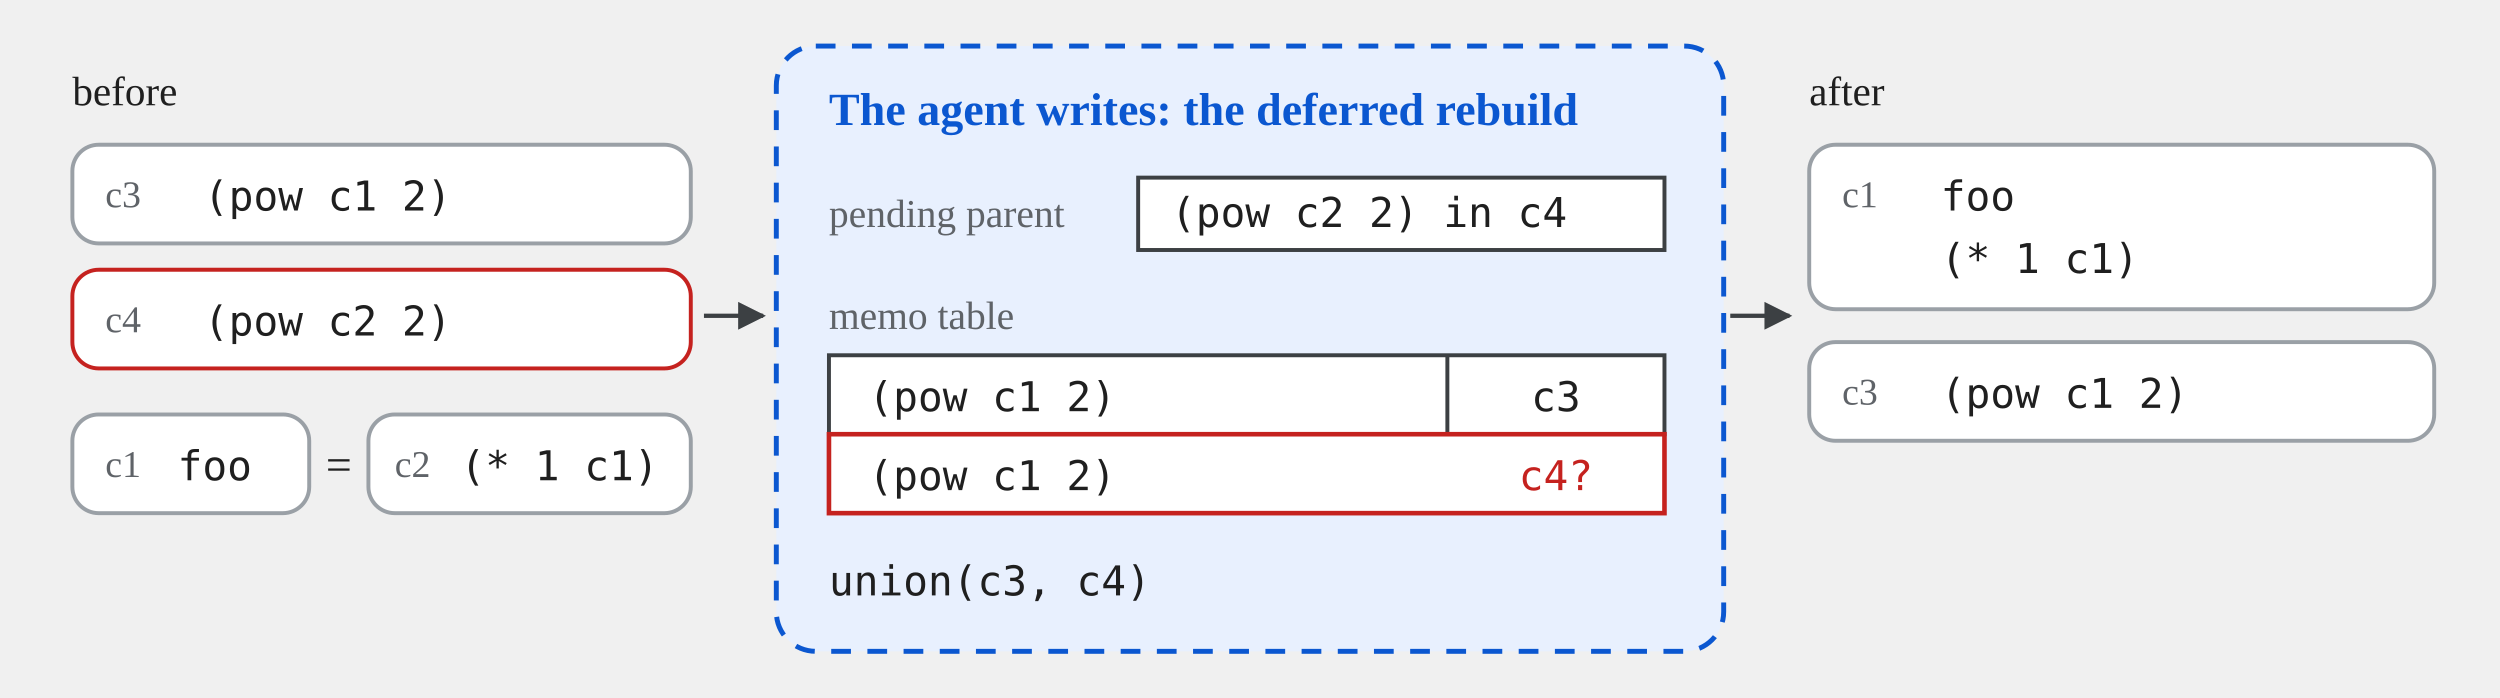
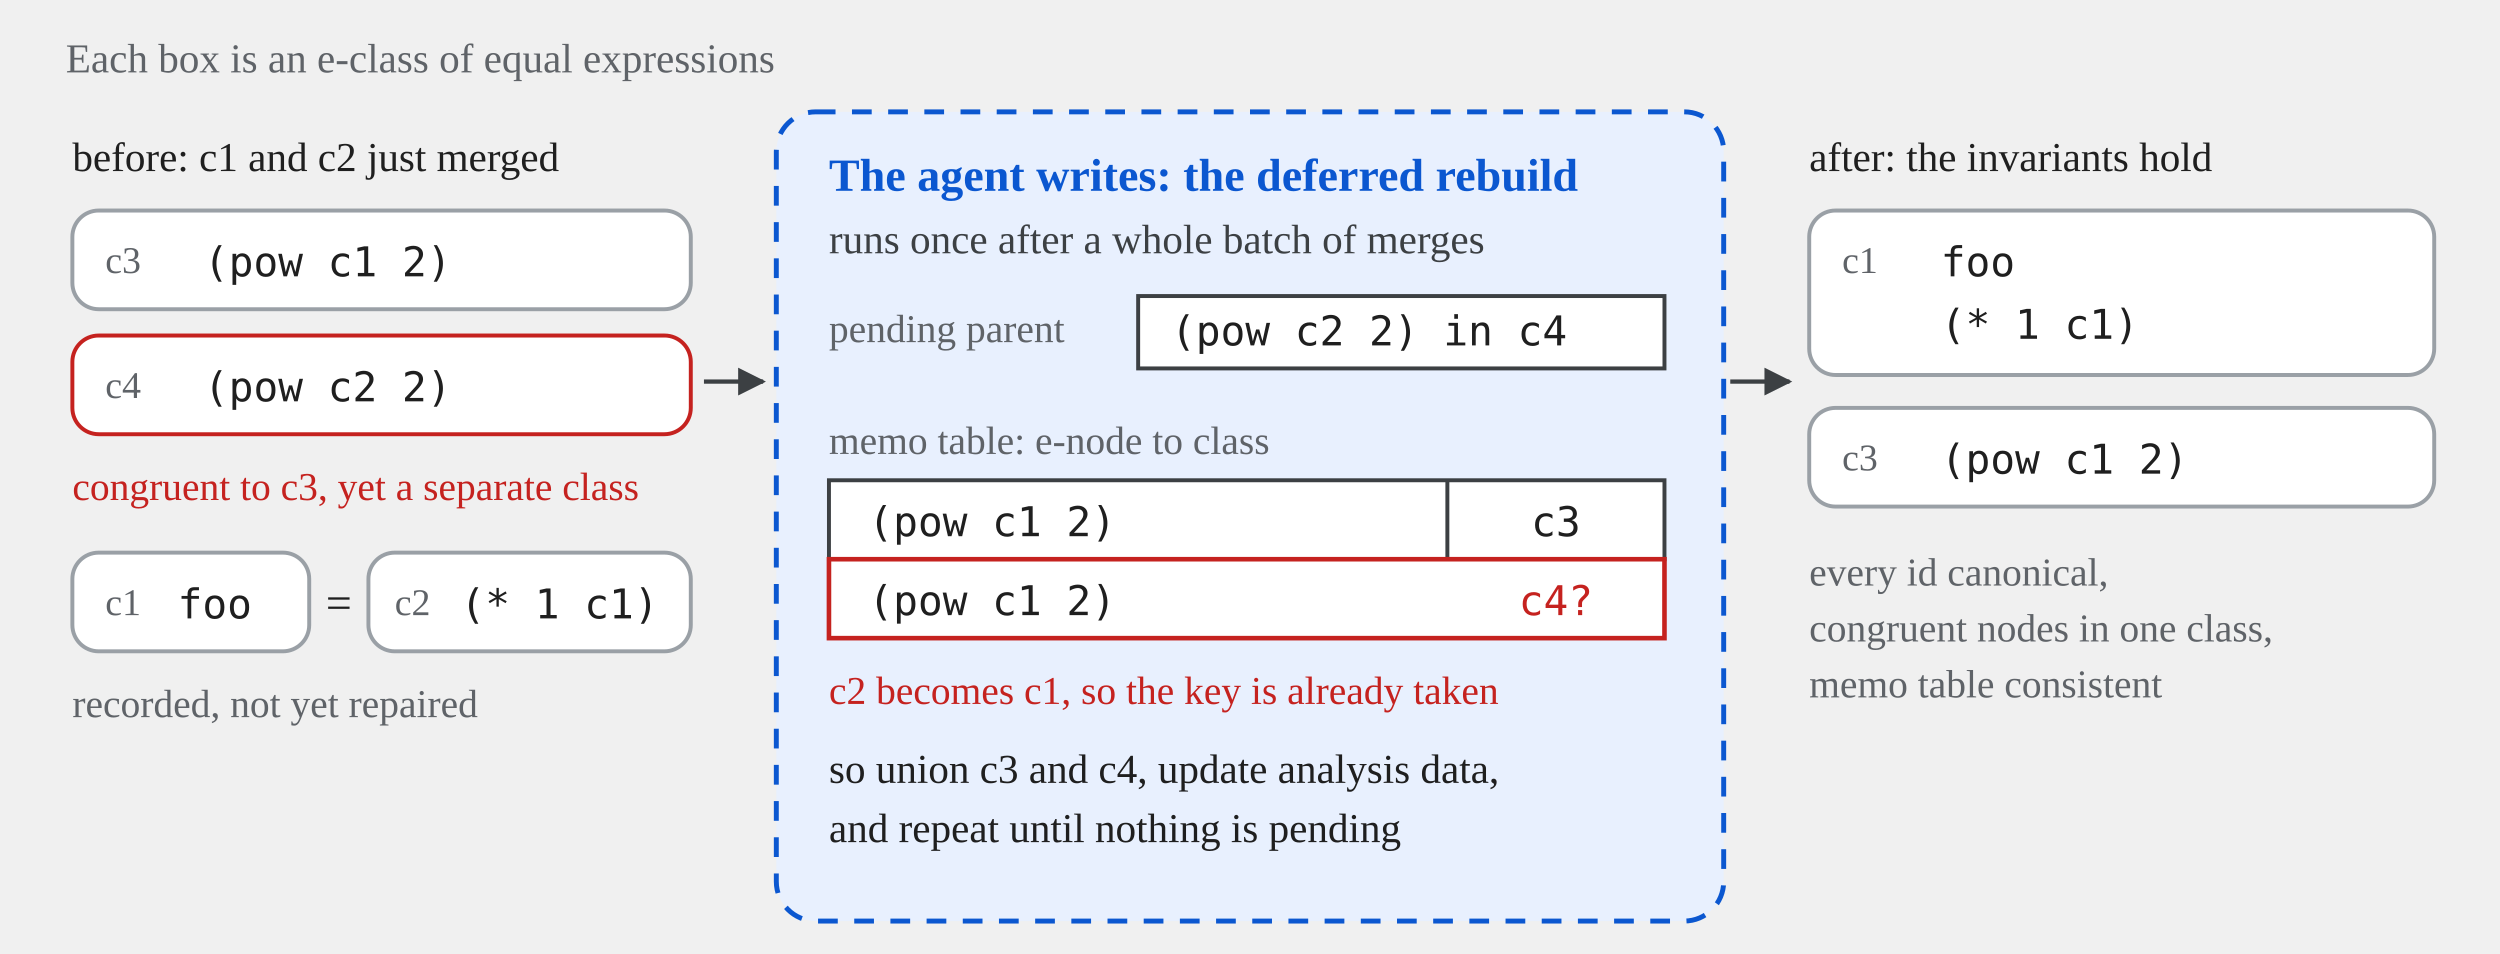
- <svg xmlns="http://www.w3.org/2000/svg" viewBox="0 20 760 212" role="img" aria-label="An e-graph just after a rewrite merged class c1, holding foo, with class c2, holding (* 1 c1). Classes c3 and c4 now hold congruent nodes, pow of c1 and pow of c2, but are still apart. The agent writes the deferred rebuild: it takes the pending parent nodes, rewrites their children to canonical ids, finds that (pow c1 2) is already in the memo table under c3, unions c3 and c4, and updates analysis data. Afterwards one class holds foo and (* 1 c1) and one class holds (pow c1 2).">
+ <svg xmlns="http://www.w3.org/2000/svg" viewBox="0 0 760 290" role="img" aria-label="An e-graph just after a rewrite merged class c1, holding foo, with class c2, holding (* 1 c1). Classes c3 and c4 now hold congruent nodes, pow of c1 and pow of c2, but are still apart. The agent writes the deferred rebuild: it takes the pending parent nodes, rewrites their children to canonical ids, finds that (pow c1 2) is already in the memo table under c3, unions c3 and c4, and updates analysis data. Afterwards one class holds foo and (* 1 c1) and one class holds (pow c1 2).">
  <defs>
    <marker id="egg-ar" viewBox="0 0 10 10" refX="9" refY="5" markerWidth="6.5" markerHeight="6.5" orient="auto">
      <path d="M0 0L10 5L0 10z" fill="#3c4043" />
    </marker>
  </defs>
-   <text x="22" y="52" font-size="12.5" fill="#1f1f1f">before</text>
+   <text x="20" y="22" font-size="12.5" fill="#5f6368">Each box is an e-class of equal expressions</text>
+   <text x="22" y="52" font-size="12.5" fill="#1f1f1f">before: c1 and c2 just merged</text>
  <rect x="22" y="64" width="188" height="30" rx="8" fill="#fff" stroke="#9aa0a6" stroke-width="1.2" />
  <text x="32" y="83" font-size="11.5" fill="#5f6368">c3</text>
  <text x="62" y="84" font-size="12.5" fill="#1f1f1f" font-family="ui-monospace,Menlo,monospace">(pow c1 2)</text>
  <rect x="22" y="102" width="188" height="30" rx="8" fill="#fff" stroke="#c5221f" stroke-width="1.2" />
  <text x="32" y="121" font-size="11.5" fill="#5f6368">c4</text>
  <text x="62" y="122" font-size="12.5" fill="#1f1f1f" font-family="ui-monospace,Menlo,monospace">(pow c2 2)</text>
-   <rect x="22" y="146" width="72" height="30" rx="8" fill="#fff" stroke="#9aa0a6" stroke-width="1.2" />
-   <text x="32" y="165" font-size="11.5" fill="#5f6368">c1</text>
-   <text x="54" y="166" font-size="12.5" fill="#1f1f1f" font-family="ui-monospace,Menlo,monospace">foo</text>
-   <text x="103" y="166" font-size="14" text-anchor="middle" fill="#1f1f1f">=</text>
-   <rect x="112" y="146" width="98" height="30" rx="8" fill="#fff" stroke="#9aa0a6" stroke-width="1.2" />
-   <text x="120" y="165" font-size="11.5" fill="#5f6368">c2</text>
-   <text x="140" y="166" font-size="12.5" fill="#1f1f1f" font-family="ui-monospace,Menlo,monospace">(* 1 c1)</text>
+   <text x="22" y="152" font-size="12" fill="#c5221f">congruent to c3, yet a separate class</text>
+   <rect x="22" y="168" width="72" height="30" rx="8" fill="#fff" stroke="#9aa0a6" stroke-width="1.2" />
+   <text x="32" y="187" font-size="11.5" fill="#5f6368">c1</text>
+   <text x="54" y="188" font-size="12.5" fill="#1f1f1f" font-family="ui-monospace,Menlo,monospace">foo</text>
+   <text x="103" y="188" font-size="14" text-anchor="middle" fill="#1f1f1f">=</text>
+   <rect x="112" y="168" width="98" height="30" rx="8" fill="#fff" stroke="#9aa0a6" stroke-width="1.2" />
+   <text x="120" y="187" font-size="11.5" fill="#5f6368">c2</text>
+   <text x="140" y="188" font-size="12.5" fill="#1f1f1f" font-family="ui-monospace,Menlo,monospace">(* 1 c1)</text>
+   <text x="22" y="218" font-size="12" fill="#5f6368">recorded, not yet repaired</text>
  <line x1="214" y1="116" x2="232" y2="116" stroke="#3c4043" stroke-width="1.3" marker-end="url(#egg-ar)" />
-   <rect x="236" y="34" width="288" height="184" rx="12" fill="#e8f0fe" stroke="#0b57d0" stroke-width="1.5" stroke-dasharray="6 5" />
+   <rect x="236" y="34" width="288" height="246" rx="12" fill="#e8f0fe" stroke="#0b57d0" stroke-width="1.5" stroke-dasharray="6 5" />
  <text x="252" y="58" font-size="14" font-weight="600" fill="#0b57d0">The agent writes: the deferred rebuild</text>
-   <text x="252" y="89" font-size="12" fill="#5f6368">pending parent</text>
-   <rect x="346" y="74" width="160" height="22" fill="#fff" stroke="#3c4043" stroke-width="1.2" />
-   <text x="356" y="89" font-size="12.5" fill="#1f1f1f" font-family="ui-monospace,Menlo,monospace">(pow c2 2) in c4</text>
-   <text x="252" y="120" font-size="12" fill="#5f6368">memo table</text>
-   <rect x="252" y="128" width="254" height="24" fill="#fff" stroke="#3c4043" stroke-width="1.2" />
-   <line x1="440" y1="128" x2="440" y2="176" stroke="#3c4043" stroke-width="1.2" />
-   <text x="264" y="145" font-size="12.5" fill="#1f1f1f" font-family="ui-monospace,Menlo,monospace">(pow c1 2)</text>
-   <text x="473" y="145" font-size="12.5" text-anchor="middle" fill="#1f1f1f" font-family="ui-monospace,Menlo,monospace">c3</text>
-   <rect x="252" y="152" width="254" height="24" fill="#fff" stroke="#c5221f" stroke-width="1.4" />
-   <text x="264" y="169" font-size="12.5" fill="#1f1f1f" font-family="ui-monospace,Menlo,monospace">(pow c1 2)</text>
-   <text x="473" y="169" font-size="12.5" text-anchor="middle" fill="#c5221f" font-family="ui-monospace,Menlo,monospace">c4?</text>
-   <text x="252" y="201" font-size="12.5" fill="#1f1f1f" font-family="ui-monospace,Menlo,monospace">union(c3, c4)</text>
+   <text x="252" y="77" font-size="12.5" fill="#3c4043">runs once after a whole batch of merges</text>
+   <text x="252" y="104" font-size="12" fill="#5f6368">pending parent</text>
+   <rect x="346" y="90" width="160" height="22" fill="#fff" stroke="#3c4043" stroke-width="1.2" />
+   <text x="356" y="105" font-size="12.5" fill="#1f1f1f" font-family="ui-monospace,Menlo,monospace">(pow c2 2) in c4</text>
+   <text x="252" y="138" font-size="12" fill="#5f6368">memo table: e-node to class</text>
+   <rect x="252" y="146" width="254" height="24" fill="#fff" stroke="#3c4043" stroke-width="1.2" />
+   <line x1="440" y1="146" x2="440" y2="194" stroke="#3c4043" stroke-width="1.2" />
+   <text x="264" y="163" font-size="12.5" fill="#1f1f1f" font-family="ui-monospace,Menlo,monospace">(pow c1 2)</text>
+   <text x="473" y="163" font-size="12.5" text-anchor="middle" fill="#1f1f1f" font-family="ui-monospace,Menlo,monospace">c3</text>
+   <rect x="252" y="170" width="254" height="24" fill="#fff" stroke="#c5221f" stroke-width="1.4" />
+   <text x="264" y="187" font-size="12.5" fill="#1f1f1f" font-family="ui-monospace,Menlo,monospace">(pow c1 2)</text>
+   <text x="473" y="187" font-size="12.5" text-anchor="middle" fill="#c5221f" font-family="ui-monospace,Menlo,monospace">c4?</text>
+   <text x="252" y="214" font-size="12" fill="#c5221f">c2 becomes c1, so the key is already taken</text>
+   <text x="252" y="238" font-size="12.5" fill="#1f1f1f">so union c3 and c4, update analysis data,</text>
+   <text x="252" y="256" font-size="12.5" fill="#1f1f1f">and repeat until nothing is pending</text>
  <line x1="526" y1="116" x2="544" y2="116" stroke="#3c4043" stroke-width="1.3" marker-end="url(#egg-ar)" />
-   <text x="550" y="52" font-size="12.5" fill="#1f1f1f">after</text>
+   <text x="550" y="52" font-size="12.5" fill="#1f1f1f">after: the invariants hold</text>
  <rect x="550" y="64" width="190" height="50" rx="8" fill="#fff" stroke="#9aa0a6" stroke-width="1.2" />
  <text x="560" y="83" font-size="11.5" fill="#5f6368">c1</text>
  <text x="590" y="84" font-size="12.5" fill="#1f1f1f" font-family="ui-monospace,Menlo,monospace">foo</text>
  <text x="590" y="103" font-size="12.5" fill="#1f1f1f" font-family="ui-monospace,Menlo,monospace">(* 1 c1)</text>
  <rect x="550" y="124" width="190" height="30" rx="8" fill="#fff" stroke="#9aa0a6" stroke-width="1.2" />
  <text x="560" y="143" font-size="11.5" fill="#5f6368">c3</text>
  <text x="590" y="144" font-size="12.5" fill="#1f1f1f" font-family="ui-monospace,Menlo,monospace">(pow c1 2)</text>
+   <text x="550" y="178" font-size="12" fill="#5f6368">every id canonical,</text>
+   <text x="550" y="195" font-size="12" fill="#5f6368">congruent nodes in one class,</text>
+   <text x="550" y="212" font-size="12" fill="#5f6368">memo table consistent</text>
</svg>
